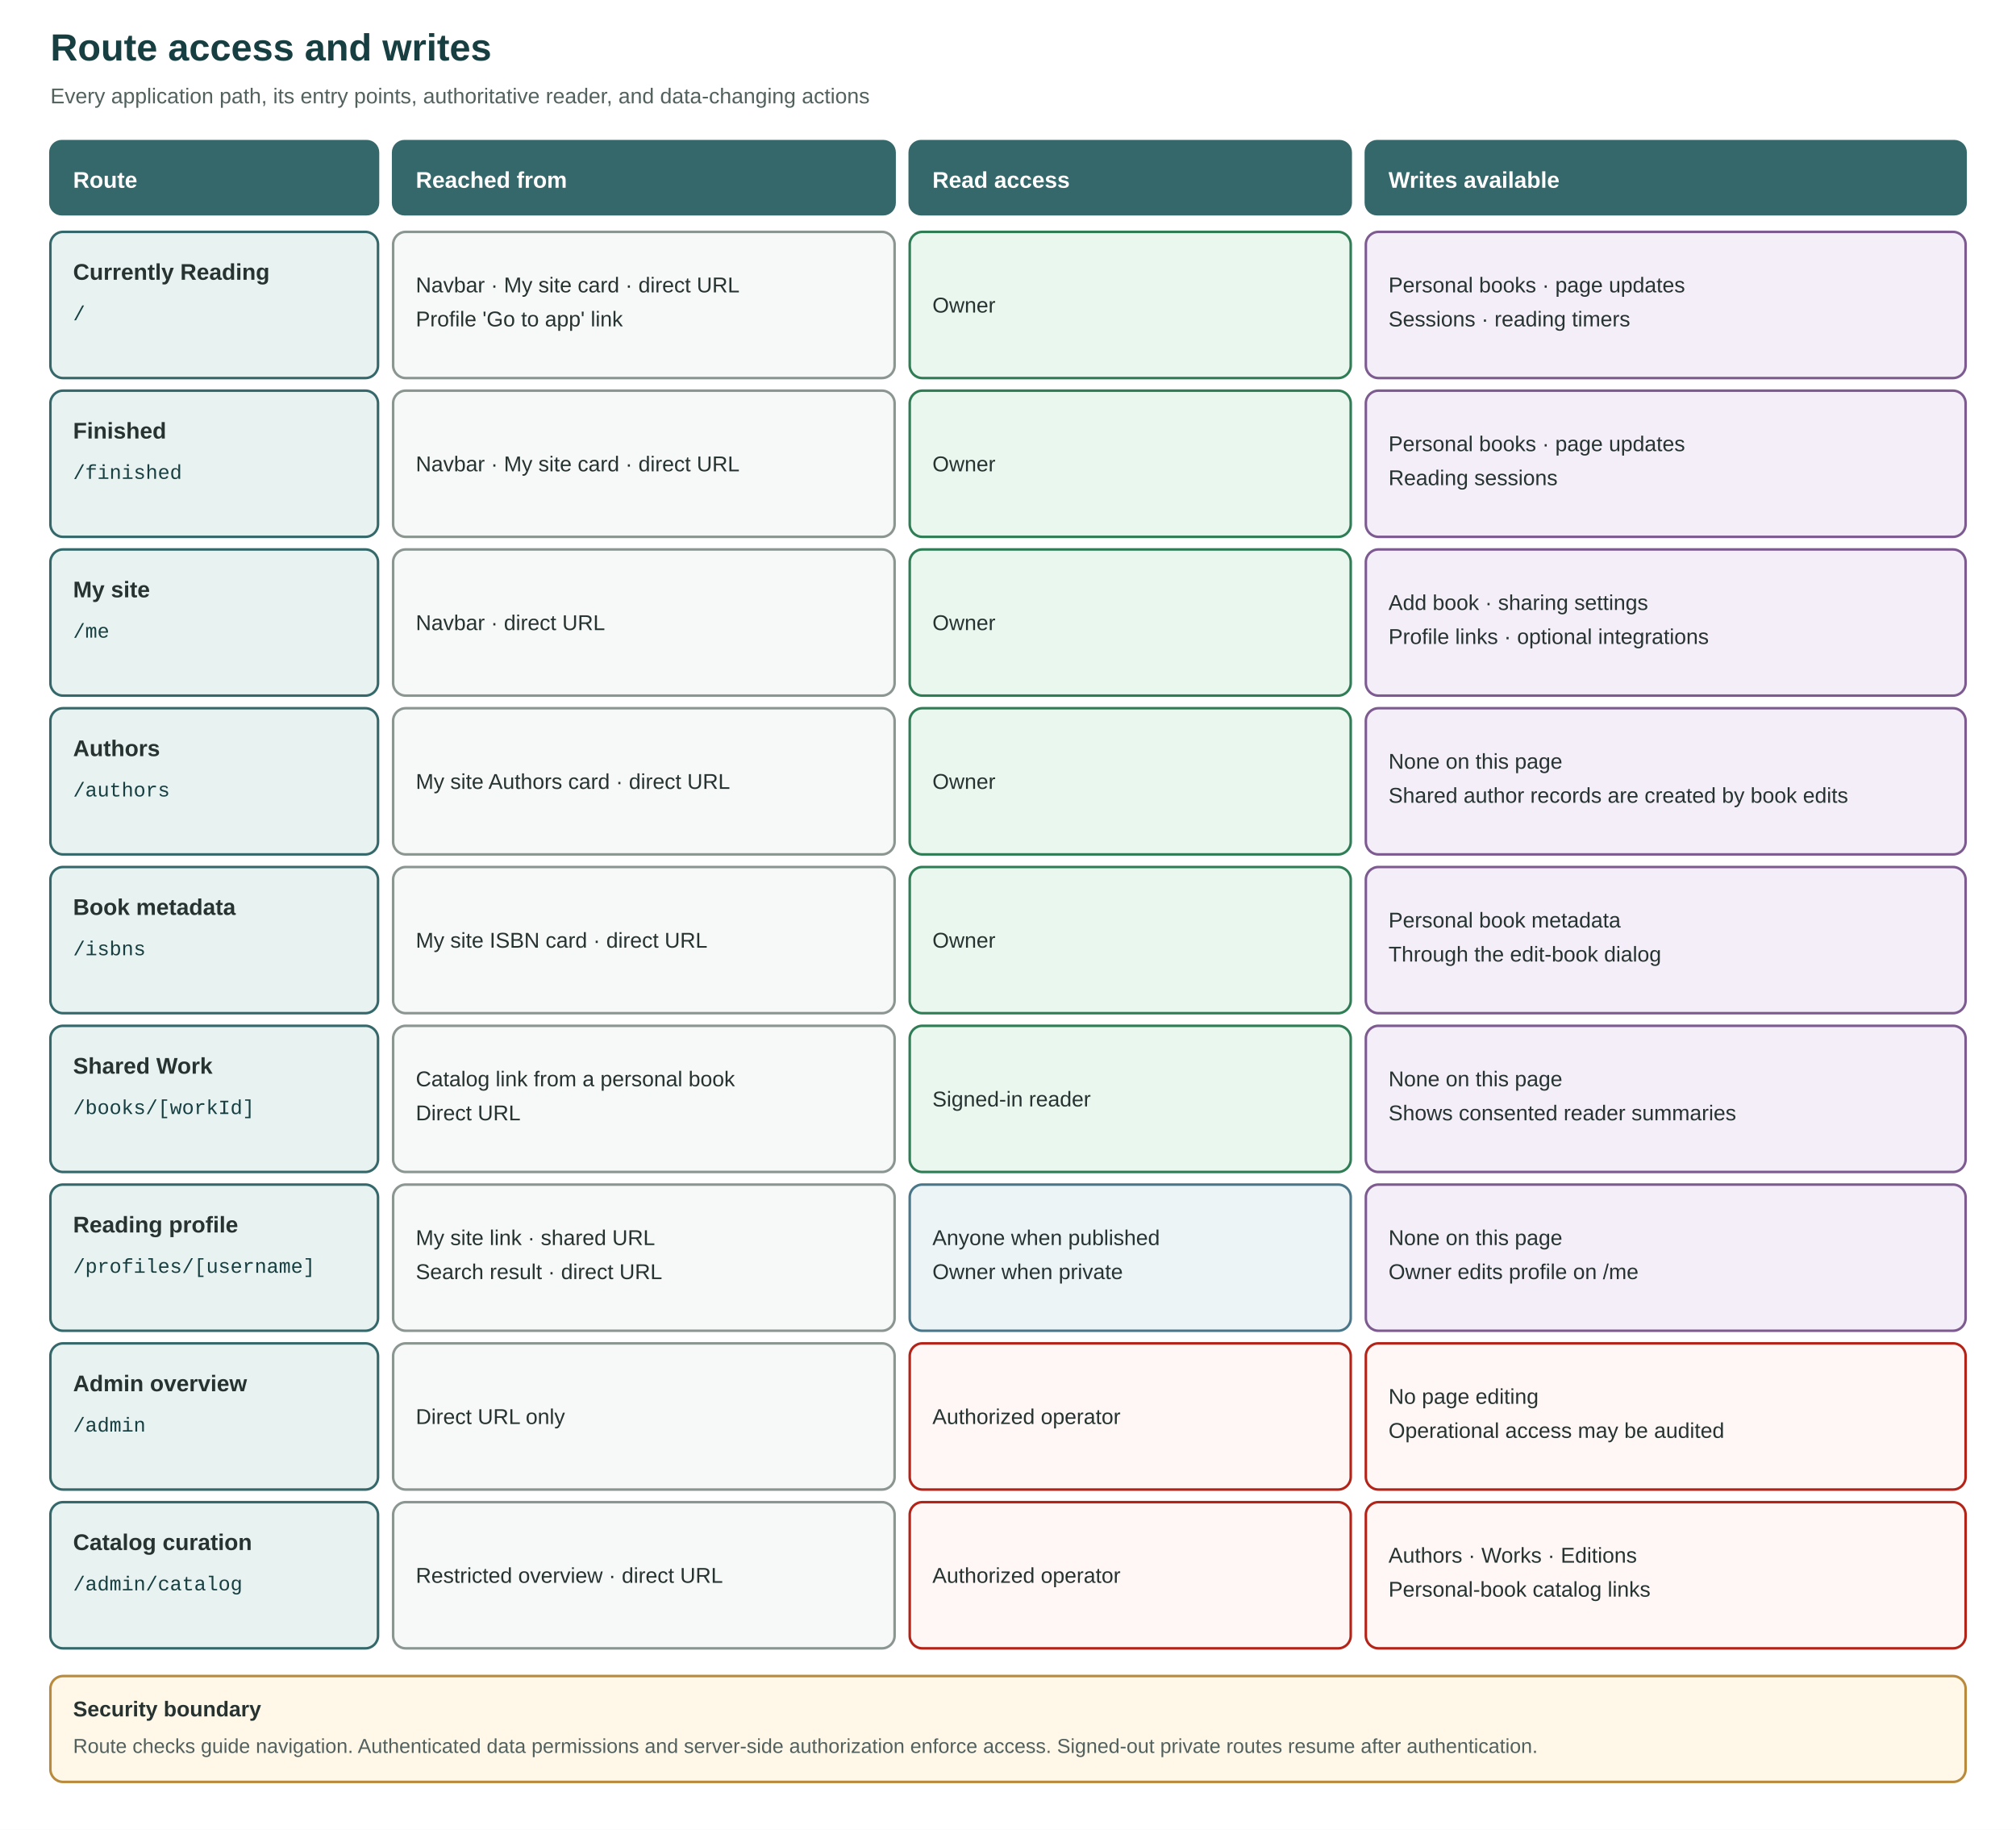
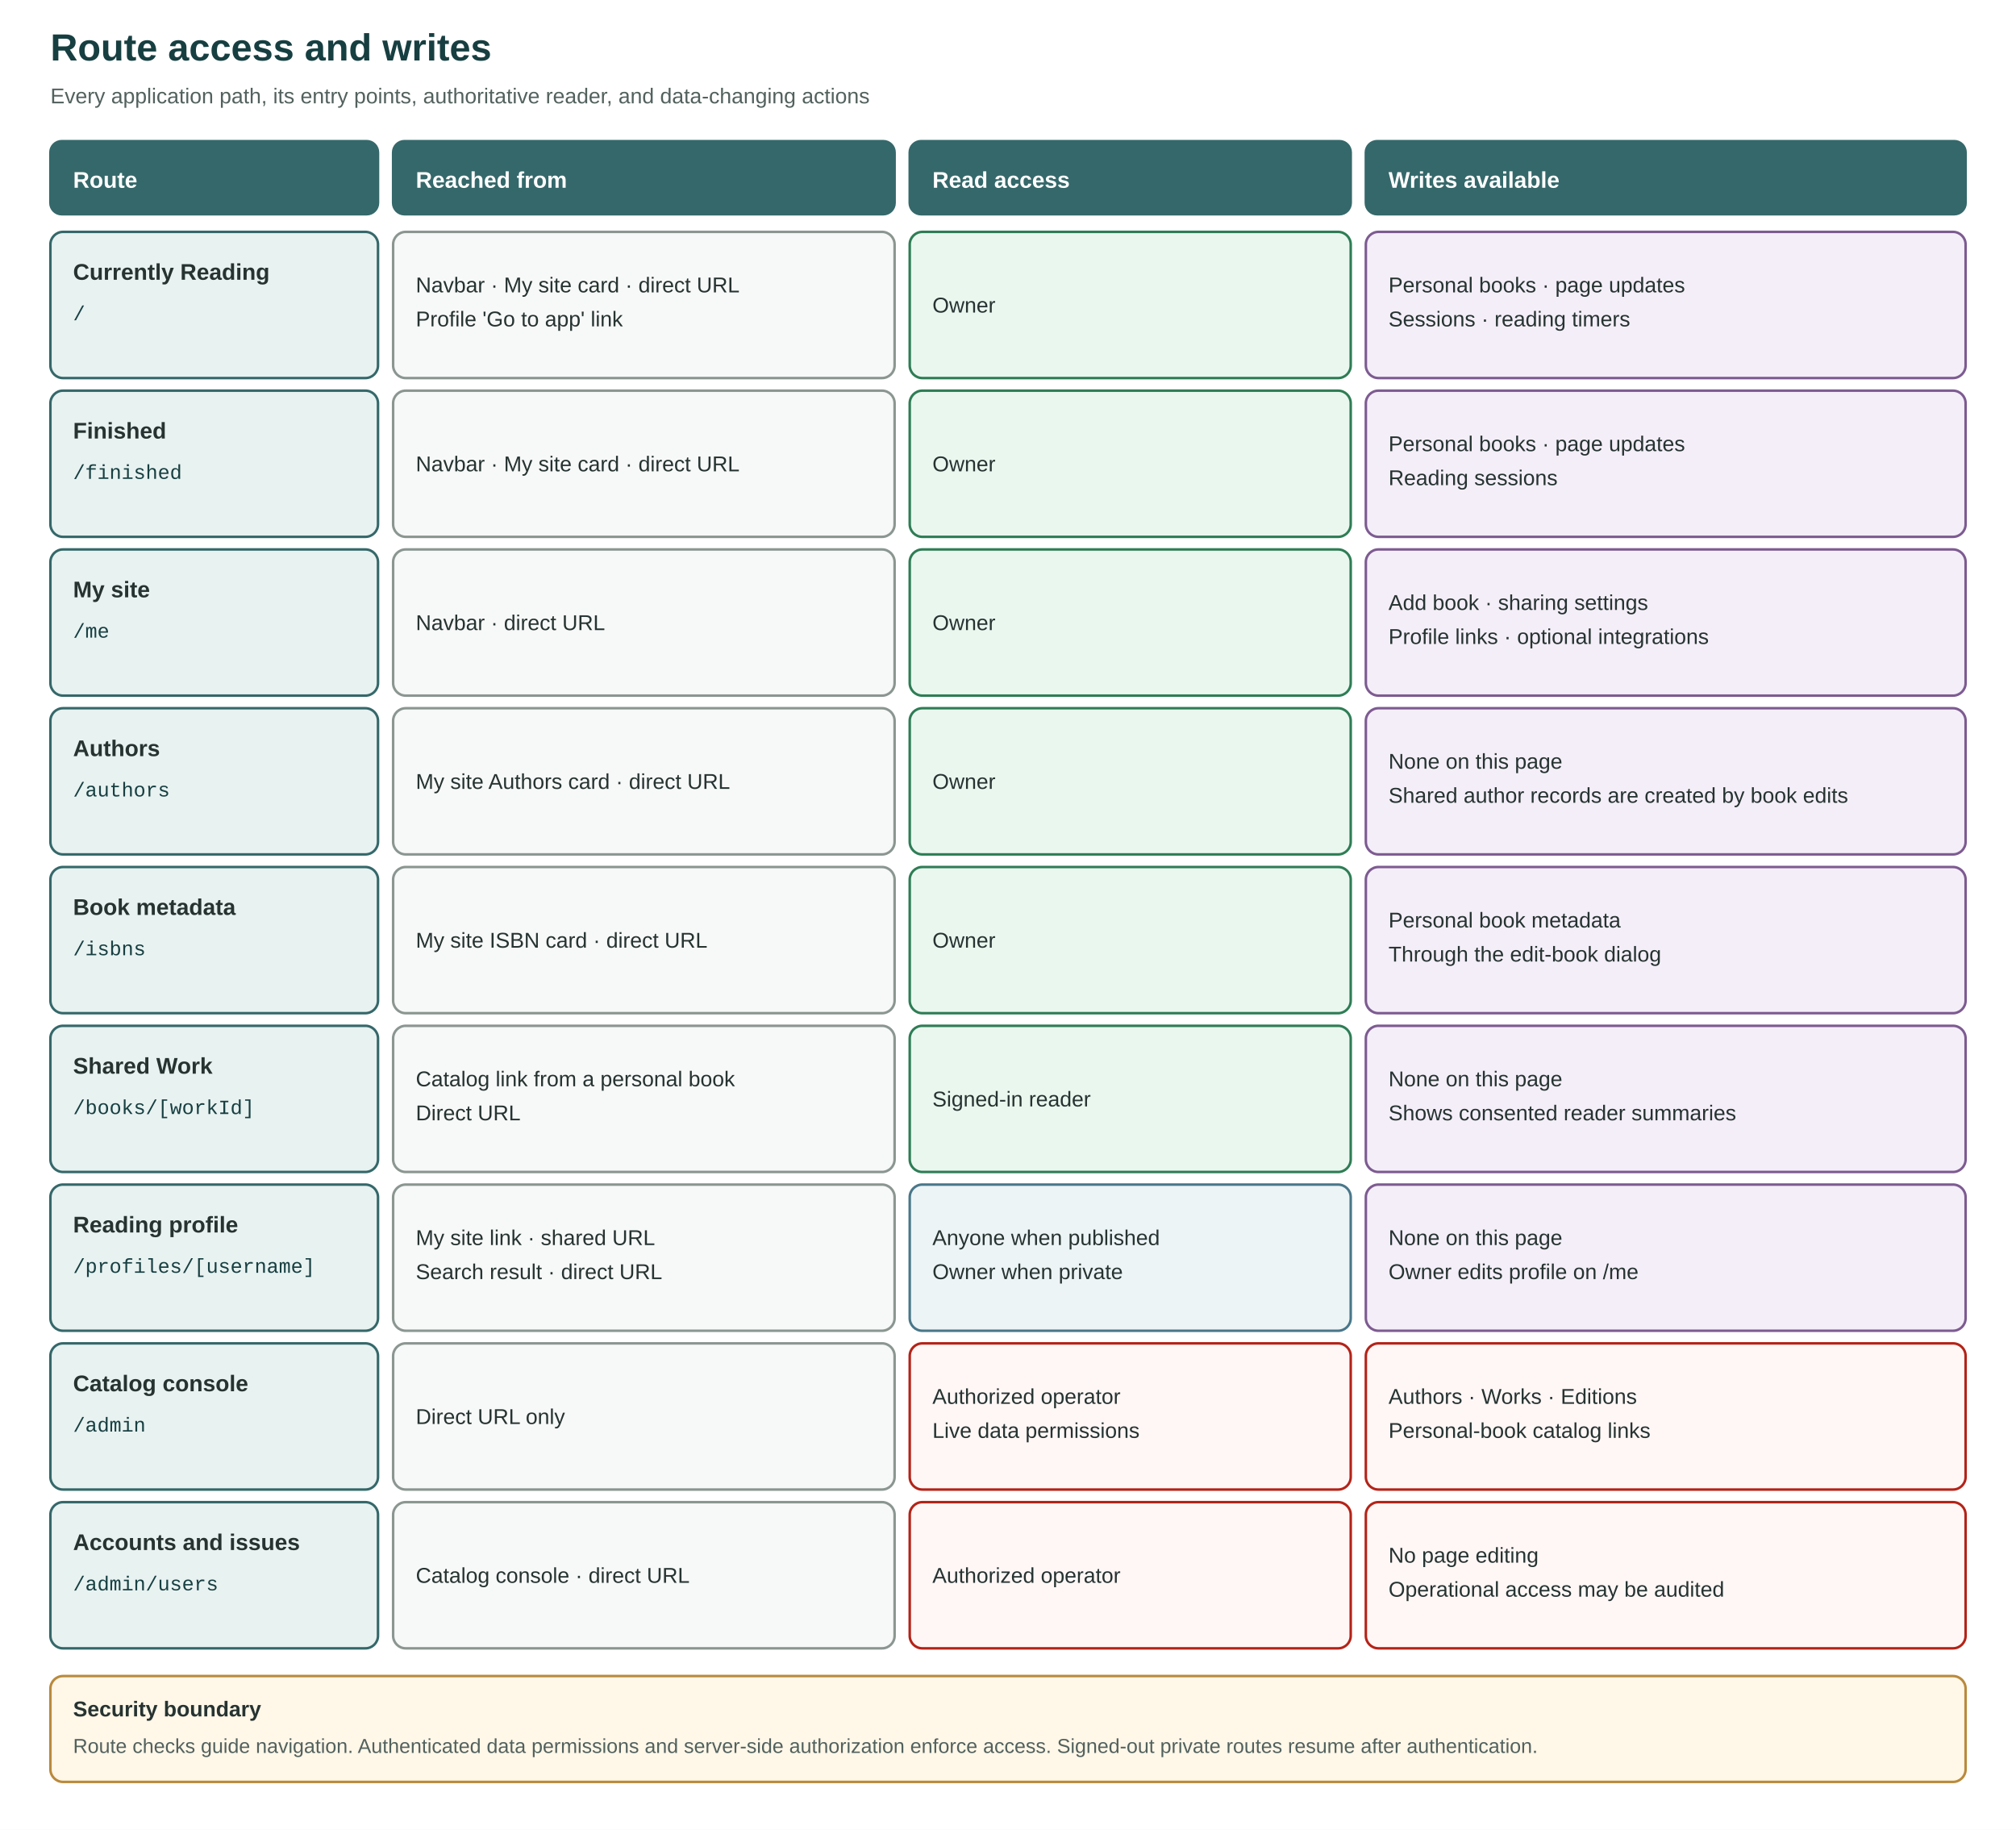
<svg xmlns="http://www.w3.org/2000/svg" role="img" aria-labelledby="title description" width="1600" height="1452" viewBox="0 0 1600 1452">
  <rect width="1600" height="1452" fill="#ffffff" />
  <text x="40" y="48" fill="#173f41" font-family="Arial, Helvetica, sans-serif" font-size="30" font-weight="700">
    <tspan x="40" dy="0">Route access and writes</tspan>
  </text>
  <text x="40" y="82" fill="#52615e" font-family="Arial, Helvetica, sans-serif" font-size="17" font-weight="400">
    <tspan x="40" dy="0">Every application path, its entry points, authoritative reader, and data-changing actions</tspan>
  </text>
  <rect x="40" y="112" width="260" height="58" rx="9" fill="#35686a" stroke="#35686a" stroke-width="2" />
  <text x="58" y="149" fill="#ffffff" font-family="Arial, Helvetica, sans-serif" font-size="18" font-weight="700">
    <tspan x="58" dy="0">Route</tspan>
  </text>
  <rect x="312" y="112" width="398" height="58" rx="9" fill="#35686a" stroke="#35686a" stroke-width="2" />
  <text x="330" y="149" fill="#ffffff" font-family="Arial, Helvetica, sans-serif" font-size="18" font-weight="700">
    <tspan x="330" dy="0">Reached from</tspan>
  </text>
  <rect x="722" y="112" width="350" height="58" rx="9" fill="#35686a" stroke="#35686a" stroke-width="2" />
  <text x="740" y="149" fill="#ffffff" font-family="Arial, Helvetica, sans-serif" font-size="18" font-weight="700">
    <tspan x="740" dy="0">Read access</tspan>
  </text>
  <rect x="1084" y="112" width="476" height="58" rx="9" fill="#35686a" stroke="#35686a" stroke-width="2" />
  <text x="1102" y="149" fill="#ffffff" font-family="Arial, Helvetica, sans-serif" font-size="18" font-weight="700">
    <tspan x="1102" dy="0">Writes available</tspan>
  </text>
  <rect x="40" y="184" width="260" height="116" rx="10" fill="#e8f2f1" stroke="#35686a" stroke-width="2" />
  <text x="58" y="222" fill="#263331" font-family="Arial, Helvetica, sans-serif" font-size="18" font-weight="700">
    <tspan x="58" dy="0">Currently Reading</tspan>
  </text>
  <text x="58" y="254" fill="#173f41" font-family="SFMono-Regular, Consolas, Liberation Mono, monospace" font-size="16" font-weight="400">
    <tspan x="58" dy="0">/</tspan>
  </text>
  <rect x="312" y="184" width="398" height="116" rx="10" fill="#f7f8f8" stroke="#8b9691" stroke-width="2" />
  <text x="330" y="232" fill="#263331" font-family="Arial, Helvetica, sans-serif" font-size="17" font-weight="400">
    <tspan x="330" dy="0">Navbar · My site card · direct URL</tspan>
    <tspan x="330" dy="27">Profile 'Go to app' link</tspan>
  </text>
  <rect x="722" y="184" width="350" height="116" rx="10" fill="#eaf7ef" stroke="#2e7d55" stroke-width="2" />
  <text x="740" y="248" fill="#263331" font-family="Arial, Helvetica, sans-serif" font-size="17" font-weight="400">
    <tspan x="740" dy="0">Owner</tspan>
  </text>
  <rect x="1084" y="184" width="476" height="116" rx="10" fill="#f4eef8" stroke="#7d5b91" stroke-width="2" />
  <text x="1102" y="232" fill="#263331" font-family="Arial, Helvetica, sans-serif" font-size="17" font-weight="400">
    <tspan x="1102" dy="0">Personal books · page updates</tspan>
    <tspan x="1102" dy="27">Sessions · reading timers</tspan>
  </text>
  <rect x="40" y="310" width="260" height="116" rx="10" fill="#e8f2f1" stroke="#35686a" stroke-width="2" />
  <text x="58" y="348" fill="#263331" font-family="Arial, Helvetica, sans-serif" font-size="18" font-weight="700">
    <tspan x="58" dy="0">Finished</tspan>
  </text>
  <text x="58" y="380" fill="#173f41" font-family="SFMono-Regular, Consolas, Liberation Mono, monospace" font-size="16" font-weight="400">
    <tspan x="58" dy="0">/finished</tspan>
  </text>
  <rect x="312" y="310" width="398" height="116" rx="10" fill="#f7f8f8" stroke="#8b9691" stroke-width="2" />
  <text x="330" y="374" fill="#263331" font-family="Arial, Helvetica, sans-serif" font-size="17" font-weight="400">
    <tspan x="330" dy="0">Navbar · My site card · direct URL</tspan>
  </text>
  <rect x="722" y="310" width="350" height="116" rx="10" fill="#eaf7ef" stroke="#2e7d55" stroke-width="2" />
  <text x="740" y="374" fill="#263331" font-family="Arial, Helvetica, sans-serif" font-size="17" font-weight="400">
    <tspan x="740" dy="0">Owner</tspan>
  </text>
  <rect x="1084" y="310" width="476" height="116" rx="10" fill="#f4eef8" stroke="#7d5b91" stroke-width="2" />
  <text x="1102" y="358" fill="#263331" font-family="Arial, Helvetica, sans-serif" font-size="17" font-weight="400">
    <tspan x="1102" dy="0">Personal books · page updates</tspan>
    <tspan x="1102" dy="27">Reading sessions</tspan>
  </text>
  <rect x="40" y="436" width="260" height="116" rx="10" fill="#e8f2f1" stroke="#35686a" stroke-width="2" />
  <text x="58" y="474" fill="#263331" font-family="Arial, Helvetica, sans-serif" font-size="18" font-weight="700">
    <tspan x="58" dy="0">My site</tspan>
  </text>
  <text x="58" y="506" fill="#173f41" font-family="SFMono-Regular, Consolas, Liberation Mono, monospace" font-size="16" font-weight="400">
    <tspan x="58" dy="0">/me</tspan>
  </text>
  <rect x="312" y="436" width="398" height="116" rx="10" fill="#f7f8f8" stroke="#8b9691" stroke-width="2" />
  <text x="330" y="500" fill="#263331" font-family="Arial, Helvetica, sans-serif" font-size="17" font-weight="400">
    <tspan x="330" dy="0">Navbar · direct URL</tspan>
  </text>
  <rect x="722" y="436" width="350" height="116" rx="10" fill="#eaf7ef" stroke="#2e7d55" stroke-width="2" />
  <text x="740" y="500" fill="#263331" font-family="Arial, Helvetica, sans-serif" font-size="17" font-weight="400">
    <tspan x="740" dy="0">Owner</tspan>
  </text>
  <rect x="1084" y="436" width="476" height="116" rx="10" fill="#f4eef8" stroke="#7d5b91" stroke-width="2" />
  <text x="1102" y="484" fill="#263331" font-family="Arial, Helvetica, sans-serif" font-size="17" font-weight="400">
    <tspan x="1102" dy="0">Add book · sharing settings</tspan>
    <tspan x="1102" dy="27">Profile links · optional integrations</tspan>
  </text>
  <rect x="40" y="562" width="260" height="116" rx="10" fill="#e8f2f1" stroke="#35686a" stroke-width="2" />
  <text x="58" y="600" fill="#263331" font-family="Arial, Helvetica, sans-serif" font-size="18" font-weight="700">
    <tspan x="58" dy="0">Authors</tspan>
  </text>
  <text x="58" y="632" fill="#173f41" font-family="SFMono-Regular, Consolas, Liberation Mono, monospace" font-size="16" font-weight="400">
    <tspan x="58" dy="0">/authors</tspan>
  </text>
  <rect x="312" y="562" width="398" height="116" rx="10" fill="#f7f8f8" stroke="#8b9691" stroke-width="2" />
  <text x="330" y="626" fill="#263331" font-family="Arial, Helvetica, sans-serif" font-size="17" font-weight="400">
    <tspan x="330" dy="0">My site Authors card · direct URL</tspan>
  </text>
  <rect x="722" y="562" width="350" height="116" rx="10" fill="#eaf7ef" stroke="#2e7d55" stroke-width="2" />
  <text x="740" y="626" fill="#263331" font-family="Arial, Helvetica, sans-serif" font-size="17" font-weight="400">
    <tspan x="740" dy="0">Owner</tspan>
  </text>
  <rect x="1084" y="562" width="476" height="116" rx="10" fill="#f4eef8" stroke="#7d5b91" stroke-width="2" />
  <text x="1102" y="610" fill="#263331" font-family="Arial, Helvetica, sans-serif" font-size="17" font-weight="400">
    <tspan x="1102" dy="0">None on this page</tspan>
    <tspan x="1102" dy="27">Shared author records are created by book edits</tspan>
  </text>
  <rect x="40" y="688" width="260" height="116" rx="10" fill="#e8f2f1" stroke="#35686a" stroke-width="2" />
  <text x="58" y="726" fill="#263331" font-family="Arial, Helvetica, sans-serif" font-size="18" font-weight="700">
    <tspan x="58" dy="0">Book metadata</tspan>
  </text>
  <text x="58" y="758" fill="#173f41" font-family="SFMono-Regular, Consolas, Liberation Mono, monospace" font-size="16" font-weight="400">
    <tspan x="58" dy="0">/isbns</tspan>
  </text>
  <rect x="312" y="688" width="398" height="116" rx="10" fill="#f7f8f8" stroke="#8b9691" stroke-width="2" />
  <text x="330" y="752" fill="#263331" font-family="Arial, Helvetica, sans-serif" font-size="17" font-weight="400">
    <tspan x="330" dy="0">My site ISBN card · direct URL</tspan>
  </text>
  <rect x="722" y="688" width="350" height="116" rx="10" fill="#eaf7ef" stroke="#2e7d55" stroke-width="2" />
  <text x="740" y="752" fill="#263331" font-family="Arial, Helvetica, sans-serif" font-size="17" font-weight="400">
    <tspan x="740" dy="0">Owner</tspan>
  </text>
  <rect x="1084" y="688" width="476" height="116" rx="10" fill="#f4eef8" stroke="#7d5b91" stroke-width="2" />
  <text x="1102" y="736" fill="#263331" font-family="Arial, Helvetica, sans-serif" font-size="17" font-weight="400">
    <tspan x="1102" dy="0">Personal book metadata</tspan>
    <tspan x="1102" dy="27">Through the edit-book dialog</tspan>
  </text>
  <rect x="40" y="814" width="260" height="116" rx="10" fill="#e8f2f1" stroke="#35686a" stroke-width="2" />
  <text x="58" y="852" fill="#263331" font-family="Arial, Helvetica, sans-serif" font-size="18" font-weight="700">
    <tspan x="58" dy="0">Shared Work</tspan>
  </text>
  <text x="58" y="884" fill="#173f41" font-family="SFMono-Regular, Consolas, Liberation Mono, monospace" font-size="16" font-weight="400">
    <tspan x="58" dy="0">/books/[workId]</tspan>
  </text>
  <rect x="312" y="814" width="398" height="116" rx="10" fill="#f7f8f8" stroke="#8b9691" stroke-width="2" />
  <text x="330" y="862" fill="#263331" font-family="Arial, Helvetica, sans-serif" font-size="17" font-weight="400">
    <tspan x="330" dy="0">Catalog link from a personal book</tspan>
    <tspan x="330" dy="27">Direct URL</tspan>
  </text>
  <rect x="722" y="814" width="350" height="116" rx="10" fill="#eaf7ef" stroke="#2e7d55" stroke-width="2" />
  <text x="740" y="878" fill="#263331" font-family="Arial, Helvetica, sans-serif" font-size="17" font-weight="400">
    <tspan x="740" dy="0">Signed-in reader</tspan>
  </text>
  <rect x="1084" y="814" width="476" height="116" rx="10" fill="#f4eef8" stroke="#7d5b91" stroke-width="2" />
  <text x="1102" y="862" fill="#263331" font-family="Arial, Helvetica, sans-serif" font-size="17" font-weight="400">
    <tspan x="1102" dy="0">None on this page</tspan>
    <tspan x="1102" dy="27">Shows consented reader summaries</tspan>
  </text>
  <rect x="40" y="940" width="260" height="116" rx="10" fill="#e8f2f1" stroke="#35686a" stroke-width="2" />
  <text x="58" y="978" fill="#263331" font-family="Arial, Helvetica, sans-serif" font-size="18" font-weight="700">
    <tspan x="58" dy="0">Reading profile</tspan>
  </text>
  <text x="58" y="1010" fill="#173f41" font-family="SFMono-Regular, Consolas, Liberation Mono, monospace" font-size="16" font-weight="400">
    <tspan x="58" dy="0">/profiles/[username]</tspan>
  </text>
  <rect x="312" y="940" width="398" height="116" rx="10" fill="#f7f8f8" stroke="#8b9691" stroke-width="2" />
  <text x="330" y="988" fill="#263331" font-family="Arial, Helvetica, sans-serif" font-size="17" font-weight="400">
    <tspan x="330" dy="0">My site link · shared URL</tspan>
    <tspan x="330" dy="27">Search result · direct URL</tspan>
  </text>
  <rect x="722" y="940" width="350" height="116" rx="10" fill="#edf4f6" stroke="#497789" stroke-width="2" />
  <text x="740" y="988" fill="#263331" font-family="Arial, Helvetica, sans-serif" font-size="17" font-weight="400">
    <tspan x="740" dy="0">Anyone when published</tspan>
    <tspan x="740" dy="27">Owner when private</tspan>
  </text>
  <rect x="1084" y="940" width="476" height="116" rx="10" fill="#f4eef8" stroke="#7d5b91" stroke-width="2" />
  <text x="1102" y="988" fill="#263331" font-family="Arial, Helvetica, sans-serif" font-size="17" font-weight="400">
    <tspan x="1102" dy="0">None on this page</tspan>
    <tspan x="1102" dy="27">Owner edits profile on /me</tspan>
  </text>
  <rect x="40" y="1066" width="260" height="116" rx="10" fill="#e8f2f1" stroke="#35686a" stroke-width="2" />
  <text x="58" y="1104" fill="#263331" font-family="Arial, Helvetica, sans-serif" font-size="18" font-weight="700">
-     <tspan x="58" dy="0">Admin overview</tspan>
+     <tspan x="58" dy="0">Catalog console</tspan>
  </text>
  <text x="58" y="1136" fill="#173f41" font-family="SFMono-Regular, Consolas, Liberation Mono, monospace" font-size="16" font-weight="400">
    <tspan x="58" dy="0">/admin</tspan>
  </text>
  <rect x="312" y="1066" width="398" height="116" rx="10" fill="#f7f8f8" stroke="#8b9691" stroke-width="2" />
  <text x="330" y="1130" fill="#263331" font-family="Arial, Helvetica, sans-serif" font-size="17" font-weight="400">
    <tspan x="330" dy="0">Direct URL only</tspan>
  </text>
  <rect x="722" y="1066" width="350" height="116" rx="10" fill="#fff7f6" stroke="#b42318" stroke-width="2" />
-   <text x="740" y="1130" fill="#263331" font-family="Arial, Helvetica, sans-serif" font-size="17" font-weight="400">
+   <text x="740" y="1114" fill="#263331" font-family="Arial, Helvetica, sans-serif" font-size="17" font-weight="400">
    <tspan x="740" dy="0">Authorized operator</tspan>
+     <tspan x="740" dy="27">Live data permissions</tspan>
  </text>
  <rect x="1084" y="1066" width="476" height="116" rx="10" fill="#fff7f6" stroke="#b42318" stroke-width="2" />
  <text x="1102" y="1114" fill="#263331" font-family="Arial, Helvetica, sans-serif" font-size="17" font-weight="400">
-     <tspan x="1102" dy="0">No page editing</tspan>
-     <tspan x="1102" dy="27">Operational access may be audited</tspan>
+     <tspan x="1102" dy="0">Authors · Works · Editions</tspan>
+     <tspan x="1102" dy="27">Personal-book catalog links</tspan>
  </text>
  <rect x="40" y="1192" width="260" height="116" rx="10" fill="#e8f2f1" stroke="#35686a" stroke-width="2" />
  <text x="58" y="1230" fill="#263331" font-family="Arial, Helvetica, sans-serif" font-size="18" font-weight="700">
-     <tspan x="58" dy="0">Catalog curation</tspan>
+     <tspan x="58" dy="0">Accounts and issues</tspan>
  </text>
  <text x="58" y="1262" fill="#173f41" font-family="SFMono-Regular, Consolas, Liberation Mono, monospace" font-size="16" font-weight="400">
-     <tspan x="58" dy="0">/admin/catalog</tspan>
+     <tspan x="58" dy="0">/admin/users</tspan>
  </text>
  <rect x="312" y="1192" width="398" height="116" rx="10" fill="#f7f8f8" stroke="#8b9691" stroke-width="2" />
  <text x="330" y="1256" fill="#263331" font-family="Arial, Helvetica, sans-serif" font-size="17" font-weight="400">
-     <tspan x="330" dy="0">Restricted overview · direct URL</tspan>
+     <tspan x="330" dy="0">Catalog console · direct URL</tspan>
  </text>
  <rect x="722" y="1192" width="350" height="116" rx="10" fill="#fff7f6" stroke="#b42318" stroke-width="2" />
  <text x="740" y="1256" fill="#263331" font-family="Arial, Helvetica, sans-serif" font-size="17" font-weight="400">
    <tspan x="740" dy="0">Authorized operator</tspan>
  </text>
  <rect x="1084" y="1192" width="476" height="116" rx="10" fill="#fff7f6" stroke="#b42318" stroke-width="2" />
  <text x="1102" y="1240" fill="#263331" font-family="Arial, Helvetica, sans-serif" font-size="17" font-weight="400">
-     <tspan x="1102" dy="0">Authors · Works · Editions</tspan>
-     <tspan x="1102" dy="27">Personal-book catalog links</tspan>
+     <tspan x="1102" dy="0">No page editing</tspan>
+     <tspan x="1102" dy="27">Operational access may be audited</tspan>
  </text>
  <rect x="40" y="1330" width="1520" height="84" rx="10" fill="#fff7e8" stroke="#b98a3c" stroke-width="2" />
  <text x="58" y="1362" fill="#263331" font-family="Arial, Helvetica, sans-serif" font-size="17" font-weight="700">
    <tspan x="58" dy="0">Security boundary</tspan>
  </text>
  <text x="58" y="1391" fill="#52615e" font-family="Arial, Helvetica, sans-serif" font-size="16" font-weight="400">
    <tspan x="58" dy="0">Route checks guide navigation. Authenticated data permissions and server-side authorization enforce access. Signed-out private routes resume after authentication.</tspan>
  </text>
</svg>
